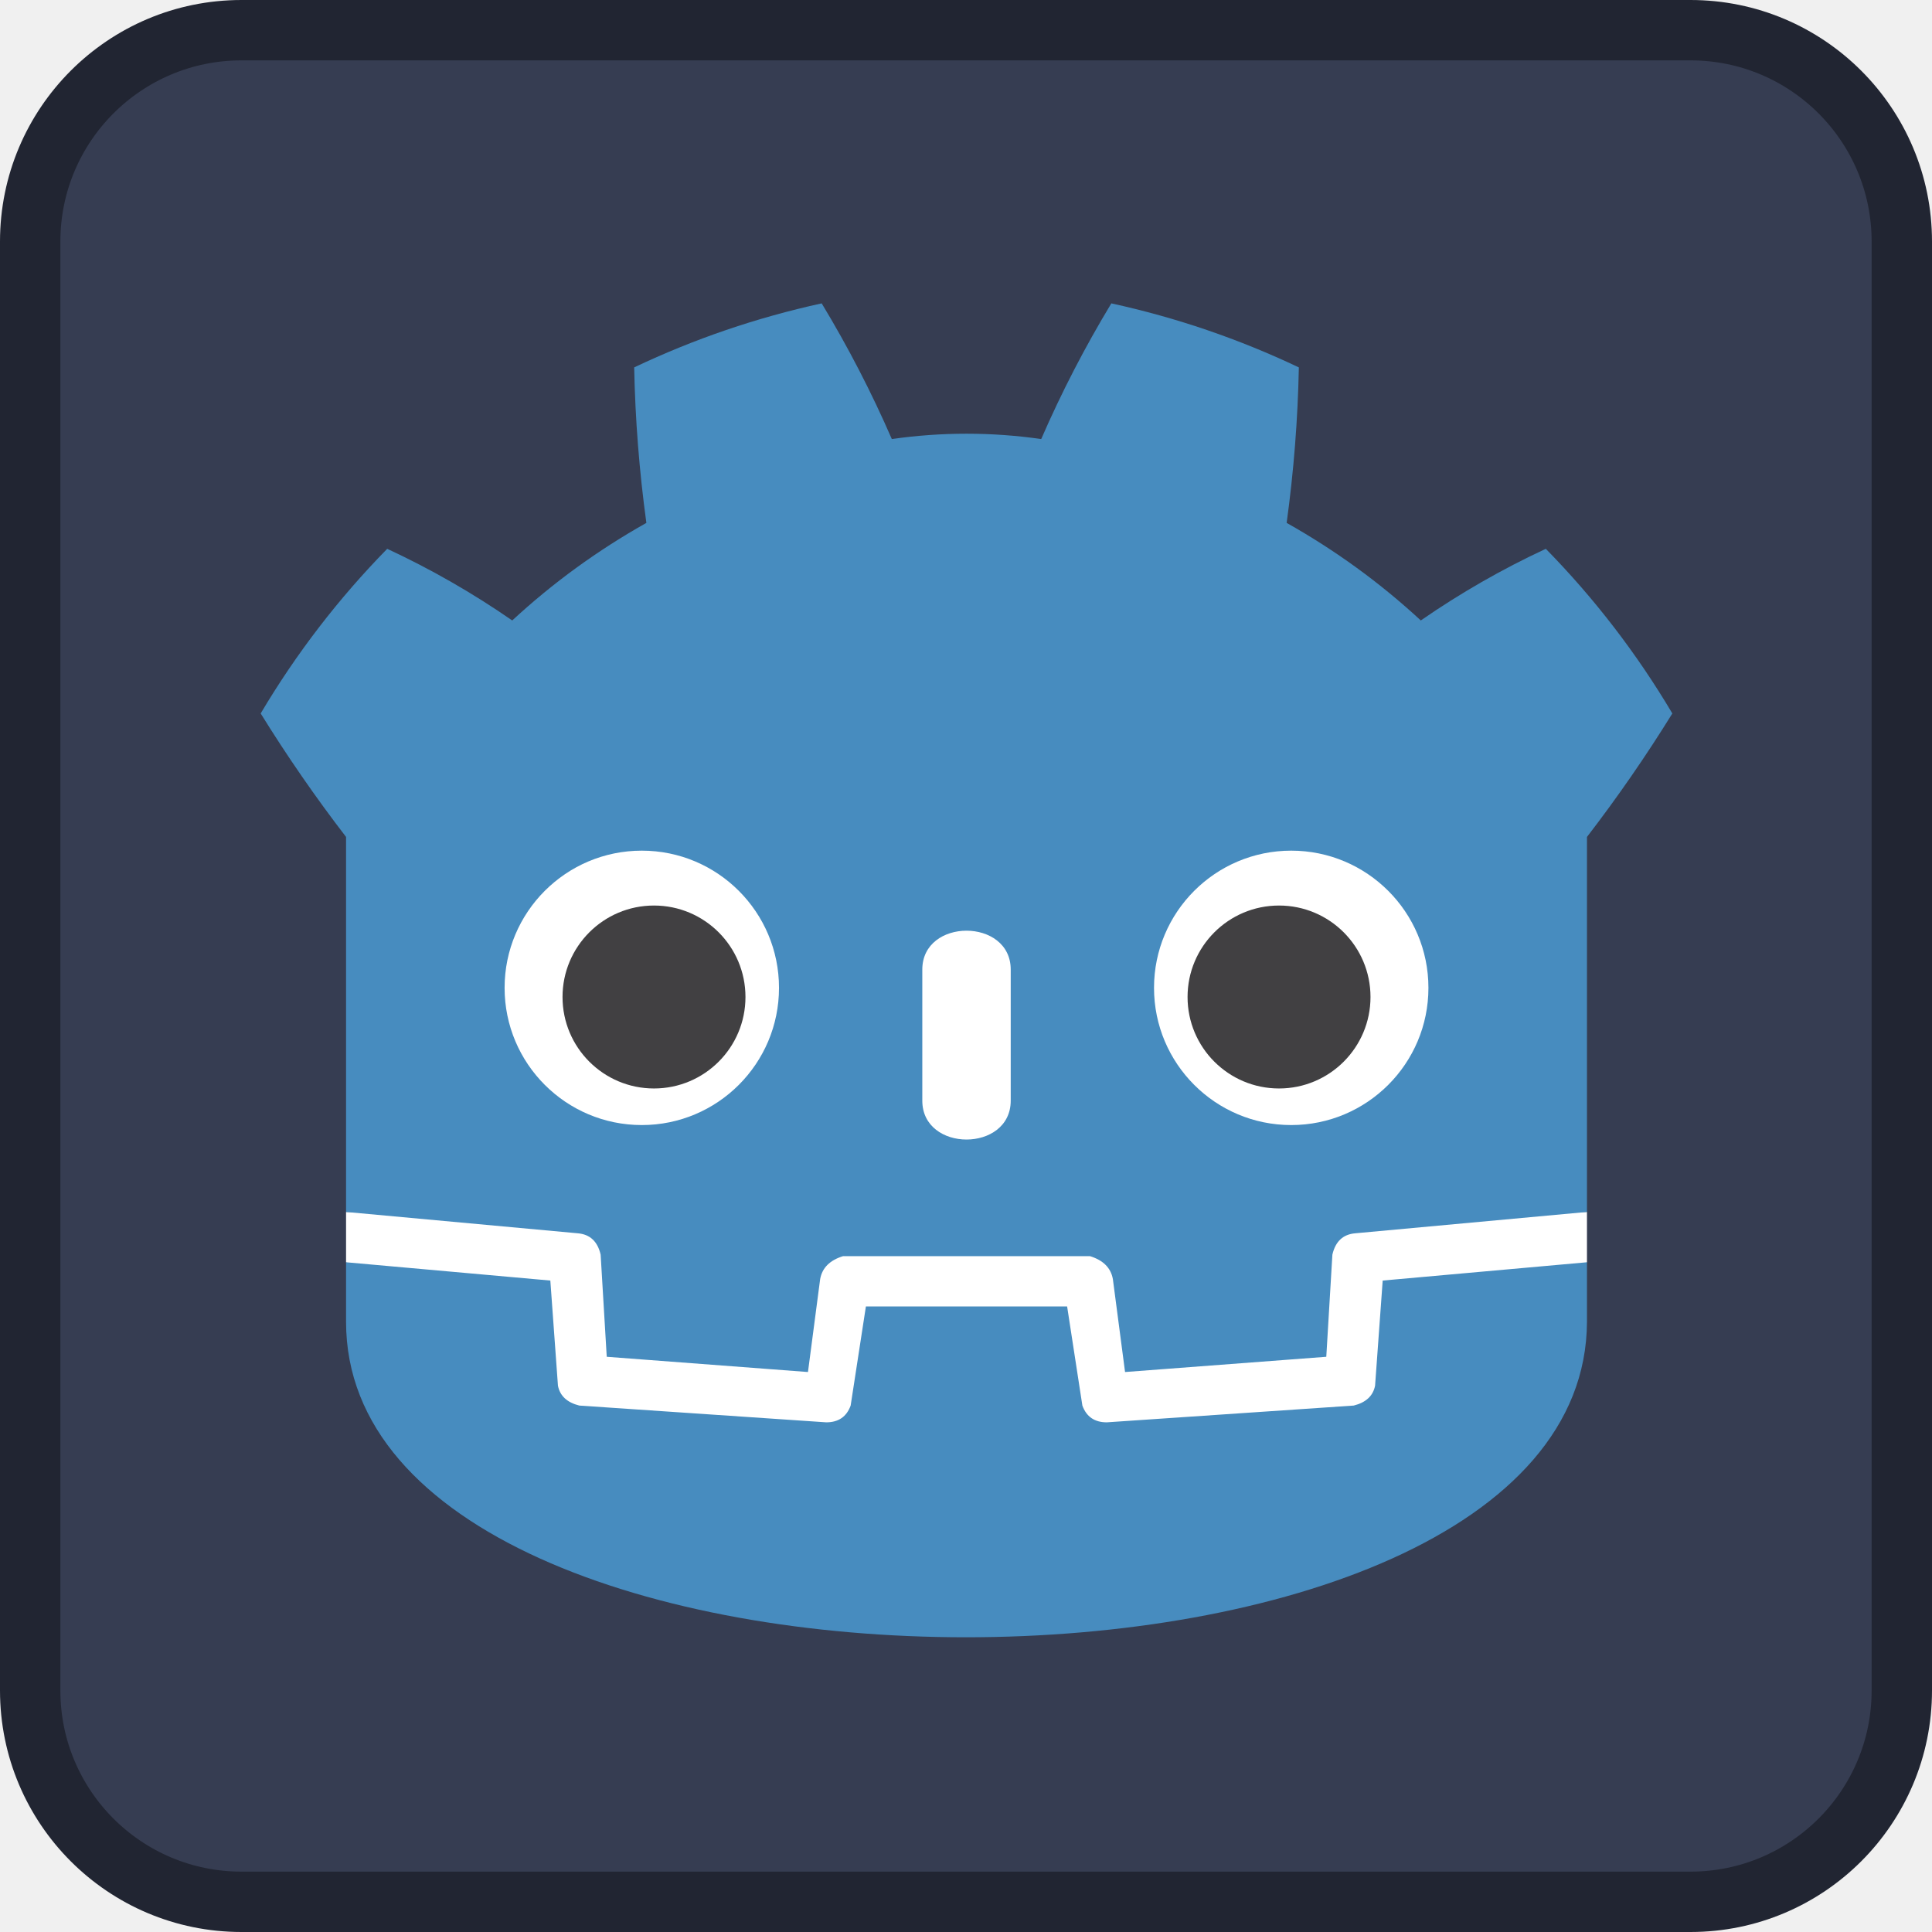
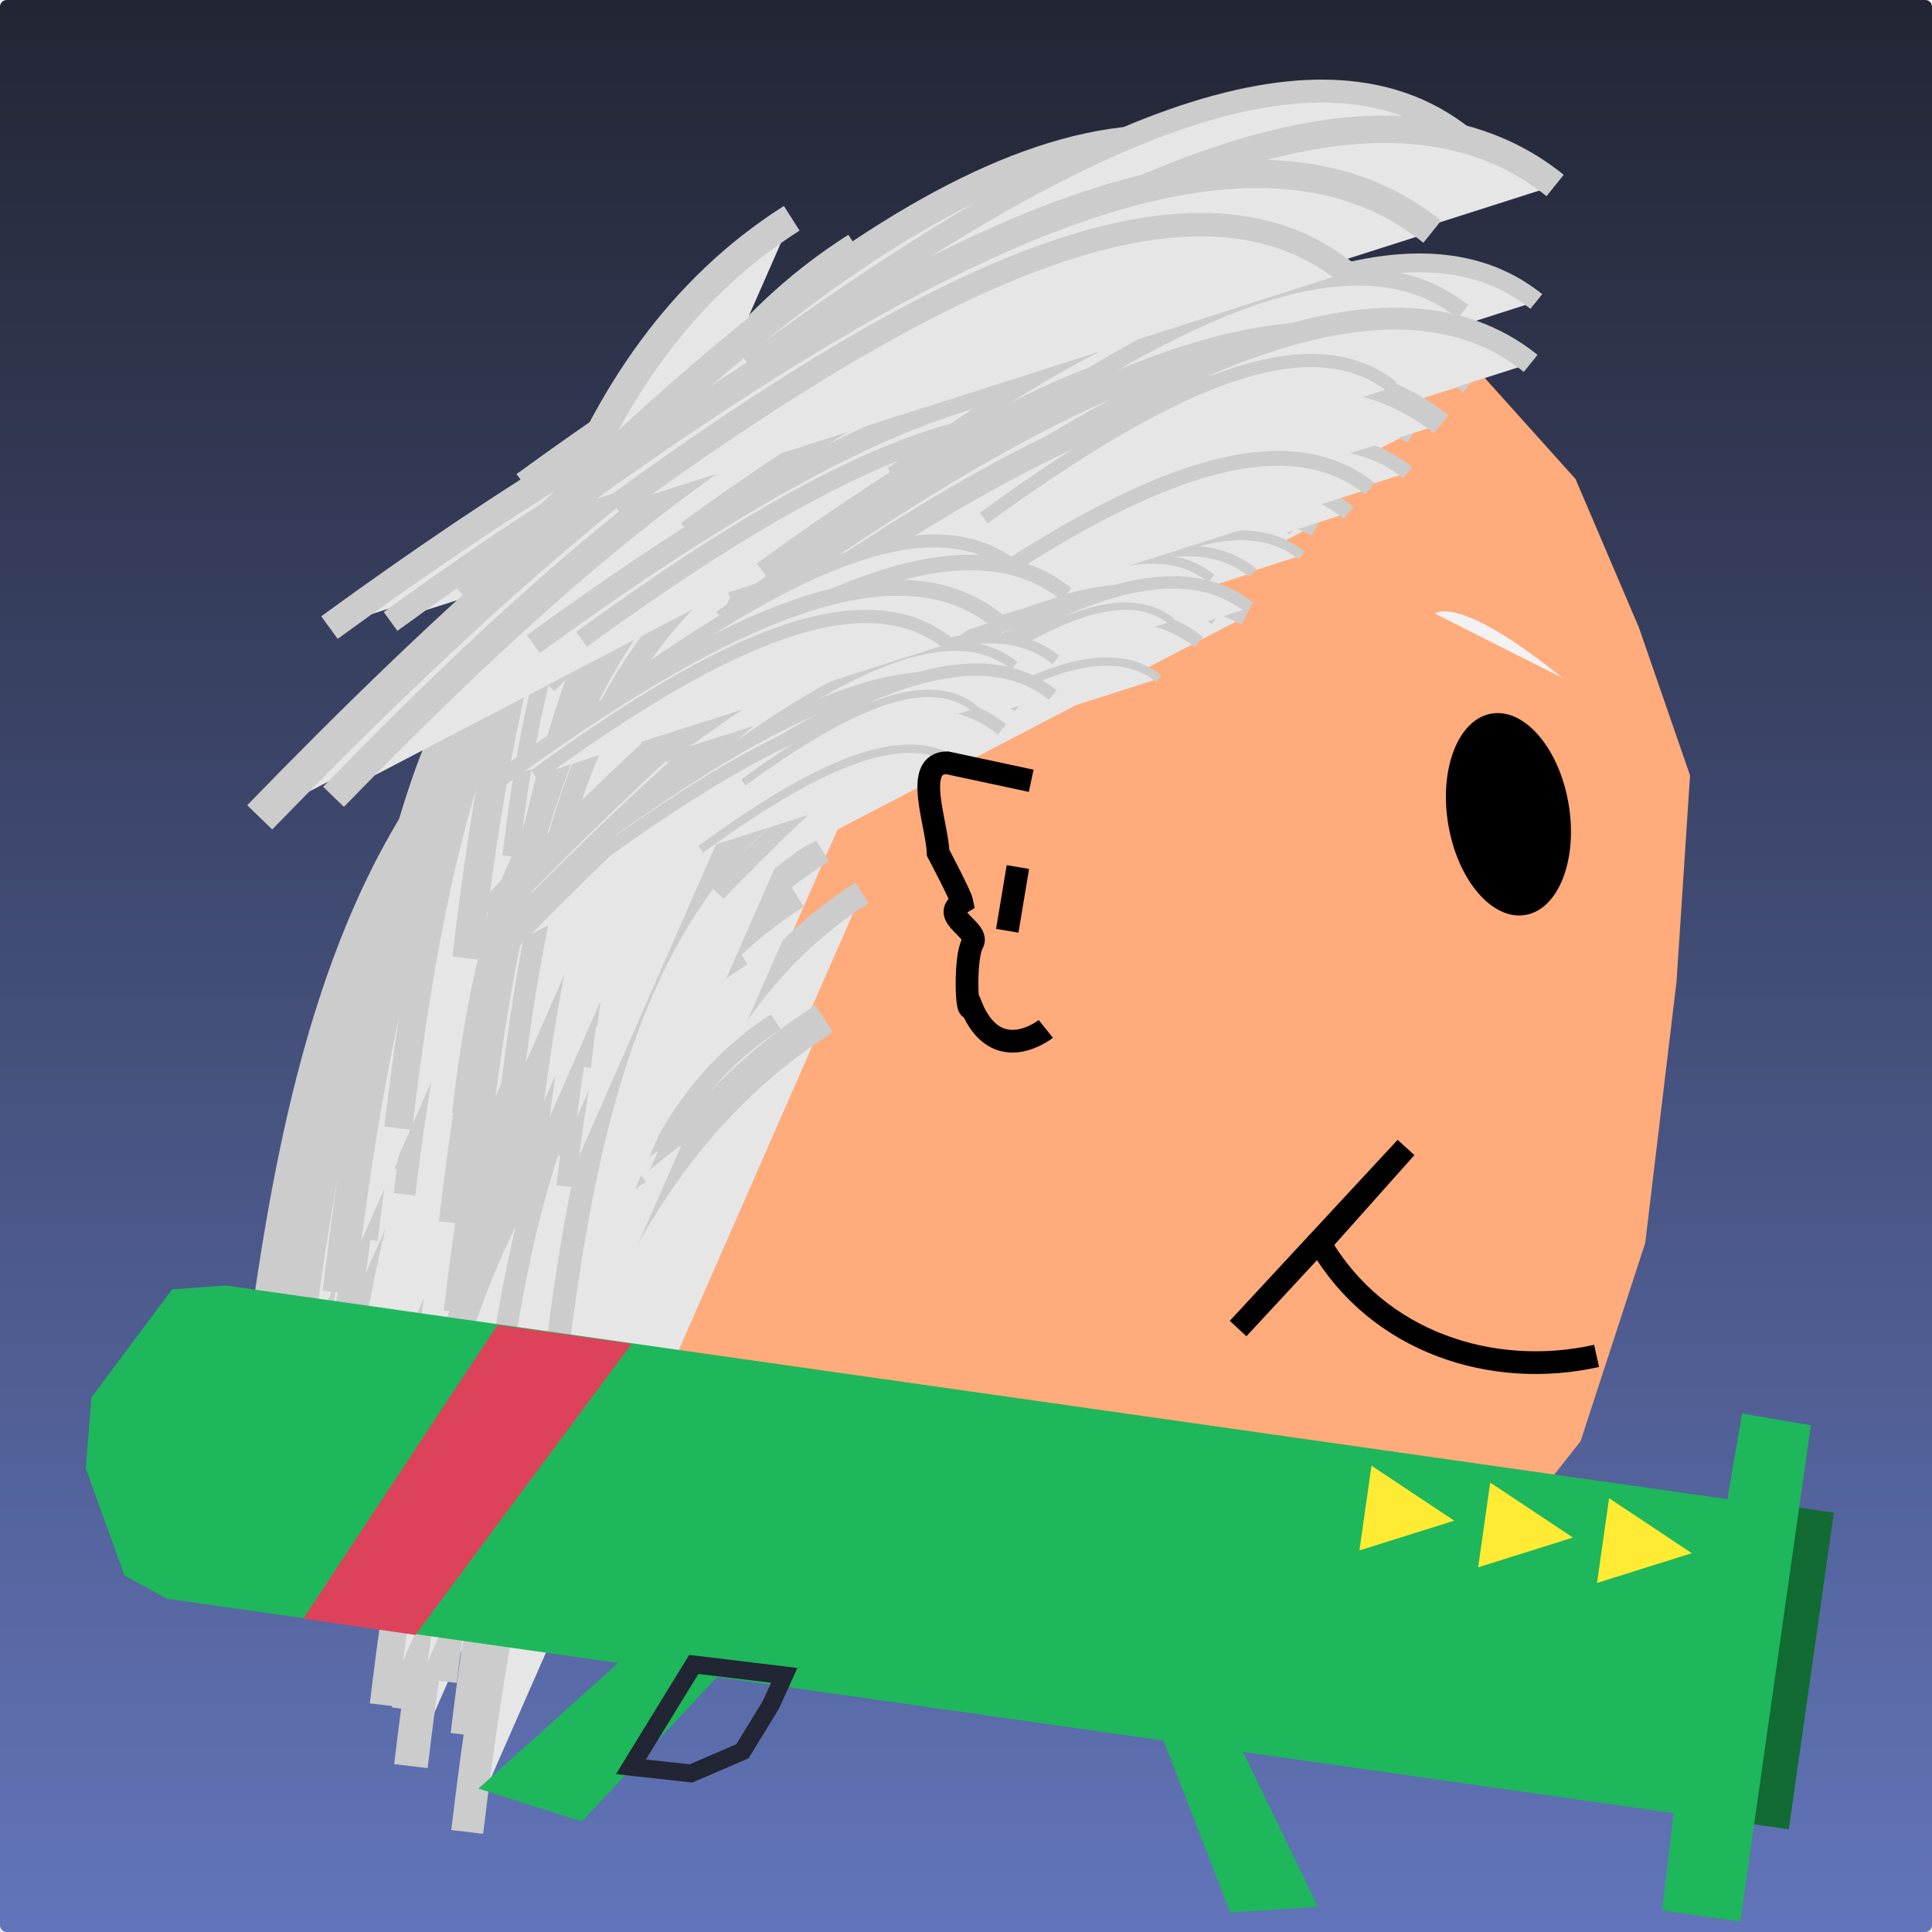
- <svg xmlns="http://www.w3.org/2000/svg" width="128" height="128">
-   <rect width="124" height="124" x="2" y="2" fill="#363d52" stroke="#212532" stroke-width="4" rx="14" />
-   <g fill="#fff" transform="translate(12.322 12.322)scale(.101)">
-     <path d="M105 673v33q407 354 814 0v-33z" />
-     <path fill="#478cbf" d="m105 673 152 14q12 1 15 14l4 67 132 10 8-61q2-11 15-15h162q13 4 15 15l8 61 132-10 4-67q3-13 15-14l152-14V427q30-39 56-81-35-59-83-108-43 20-82 47-40-37-88-64 7-51 8-102-59-28-123-42-26 43-46 89-49-7-98 0-20-46-46-89-64 14-123 42 1 51 8 102-48 27-88 64-39-27-82-47-48 49-83 108 26 42 56 81zm0 33v39c0 276 813 276 814 0v-39l-134 12-5 69q-2 10-14 13l-162 11q-12 0-16-11l-10-65H446l-10 65q-4 11-16 11l-162-11q-12-3-14-13l-5-69z" />
-     <path d="M483 600c0 34 58 34 58 0v-86c0-34-58-34-58 0z" />
-     <circle cx="725" cy="526" r="90" />
-     <circle cx="299" cy="526" r="90" />
-   </g>
-   <g fill="#414042" transform="translate(12.322 12.322)scale(.101)">
-     <circle cx="307" cy="532" r="60" />
-     <circle cx="717" cy="532" r="60" />
+ <svg xmlns="http://www.w3.org/2000/svg" xmlns:xlink="http://www.w3.org/1999/xlink" width="128" height="128" viewBox="0 0 33.867 33.867" version="1.1" id="svg1">
+   <defs id="defs1">
+     <linearGradient id="linearGradient2">
+       <stop style="stop-color:#222533;stop-opacity:1;" offset="0" id="stop2" />
+       <stop style="stop-color:#6275ba;stop-opacity:1;" offset="1" id="stop3" />
+     </linearGradient>
+     <linearGradient xlink:href="#linearGradient2" id="linearGradient3" x1="16.933" y1="1.1031221e-07" x2="16.933" y2="33.867" gradientUnits="userSpaceOnUse" />
+   </defs>
+   <g id="layer1">
+     <g id="g2" style="fill:url(#linearGradient3);fill-opacity:1">
+       <rect style="fill:url(#linearGradient3);stroke-width:0.1;fill-opacity:1" id="rect1" width="33.867" x="8.9009603e-07" y="8.9009603e-07" ry="0.118" height="33.867" />
+     </g>
+     <g id="g1" transform="matrix(3.156385,0,0,3.156385,-16.81091,-1.28074)">
+       <path style="opacity:1;fill:#ffab7b;fill-opacity:1;stroke:#ffcc00;stroke-width:0" d="m 8.884,9.428 c 0,0 -0.541,-1.641 -0.587,-2.3 C 8.25,6.47 8.189,5.565 8.189,5.565 L 8.498,4.393 8.639,3.539 9.205,2.681 9.964,2.025 10.742,1.78 11.585,1.607 12.597,1.852 13.457,2.377 14.076,3.066 14.428,3.891 14.712,4.712 14.637,5.856 14.463,7.309 14.104,8.41 13.546,9.118 13.181,9.563 12.57,10.009 11.902,9.467 10.986,9.213 9.978,9.159 8.955,9.623 Z" id="path7" />
+       <g id="g305" style="fill:#cccccc">
+         <g id="g165" transform="translate(0.6277637,-0.07847046)" style="fill:#cccccc">
+           <path style="opacity:1;fill:#e6e6e6;stroke:#cccccc;stroke-width:0.126" d="M 11.521,1.917 C 10.678,1.239 9.234,1.982 7.604,3.168" id="path13" />
+           <use id="use153" xlink:href="#path13" transform="matrix(0.5303283,0,0,0.5303283,4.248795,2.767929)" style="fill:#e6e6e6;stroke:#cccccc" />
+           <use id="use154" xlink:href="#path13" transform="matrix(0.766005,0,0,0.766005,2.06361,1.174587)" style="fill:#e6e6e6;stroke:#cccccc" />
+           <use id="use155" xlink:href="#path13" transform="matrix(1.196939,0,0,1.196939,-1.768935,-0.117684)" style="fill:#e6e6e6;stroke:#cccccc" />
+           <use id="use156" xlink:href="#path13" transform="matrix(0.820874,0,0,0.820874,2.460625,1.239295)" style="fill:#e6e6e6;stroke:#cccccc" />
+           <use id="use157" xlink:href="#path13" transform="matrix(0.7371038,0,0,0.7371038,3.023667,1.456098)" style="fill:#e6e6e6;stroke:#cccccc" />
+           <use id="use158" xlink:href="#path13" transform="matrix(0.5092739,0,0,0.5092739,5.060086,2.501302)" style="fill:#e6e6e6;stroke:#cccccc" />
+           <use id="use159" xlink:href="#path13" transform="matrix(1.230306,0,0,1.230306,-2.82731,0.07190568)" style="fill:#e6e6e6;stroke:#cccccc" />
+           <use id="use160" xlink:href="#path13" transform="matrix(1.046175,0,0,1.046175,-0.4949532,1.253961)" style="fill:#e6e6e6;stroke:#cccccc" />
+           <use id="use161" xlink:href="#path13" transform="matrix(1.023459,0,0,1.023459,-0.915038,0.6932412)" style="fill:#e6e6e6;stroke:#cccccc" />
+           <use id="use162" xlink:href="#path13" transform="matrix(0.9523292,0,0,0.9523292,0.9151998,1.326566)" style="fill:#e6e6e6;stroke:#cccccc" />
+           <use id="use163" xlink:href="#path13" transform="matrix(1.011425,0,0,1.011425,-0.2567665,1.546786)" style="fill:#e6e6e6;stroke:#cccccc" />
+           <use id="use164" xlink:href="#path13" transform="matrix(0.5724039,0,0,0.5724039,4.536074,2.186741)" style="fill:#e6e6e6;stroke:#cccccc" />
+           <use id="use165" xlink:href="#path13" transform="matrix(0.6457445,0,0,0.6457445,3.565989,2.60154)" style="fill:#e6e6e6;stroke:#cccccc" />
+         </g>
+         <path style="opacity:1;fill:#e6e6e6;stroke:#cccccc;stroke-width:0.126" d="M 9.141,5.16 C 8.178,5.772 7.9,7.008 7.74,8.351" id="path165" />
+         <use id="use166" xlink:href="#path165" transform="matrix(1.484994,0,0,1.484994,-3.885774,-2.187003)" style="fill:#e6e6e6;stroke:#cccccc" />
+         <use id="use167" xlink:href="#path165" transform="matrix(1.212261,0,0,1.212261,-1.478081,-0.0841744)" style="fill:#e6e6e6;stroke:#cccccc" />
+         <use id="use168" xlink:href="#path165" transform="matrix(0.8531718,0,0,0.8531718,1.546423,1.912904)" style="fill:#e6e6e6;stroke:#cccccc" />
+         <use id="use169" xlink:href="#path165" transform="matrix(0.600667,0,0,0.600667,3.364974,3.629572)" style="fill:#e6e6e6;stroke:#cccccc" />
+         <use id="use170" xlink:href="#path165" transform="matrix(1.287328,0,0,1.287328,-2.268766,-1.144837)" style="fill:#e6e6e6;stroke:#cccccc" />
+         <use id="use171" xlink:href="#path165" transform="matrix(1.14554,0,0,1.14554,-0.9897226,-0.5784519)" style="fill:#e6e6e6;stroke:#cccccc" />
+         <use id="use172" xlink:href="#path165" transform="matrix(0.6849228,0,0,0.6849228,2.545529,2.783644)" style="fill:#e6e6e6;stroke:#cccccc" />
+         <use id="use173" xlink:href="#path165" transform="matrix(1.369535,0,0,1.369535,-3.293104,-2.072917)" style="fill:#e6e6e6;stroke:#cccccc" />
+         <use id="use174" xlink:href="#path165" transform="matrix(0.7721357,0,0,0.7721357,1.979764,2.143766)" style="fill:#e6e6e6;stroke:#cccccc" />
+         <use id="use175" xlink:href="#path165" transform="matrix(1.222339,0,0,1.222339,-2.033814,-1.045662)" style="fill:#e6e6e6;stroke:#cccccc" />
+         <use id="use176" xlink:href="#path165" transform="matrix(0.6254086,0,0,0.6254086,2.922986,3.219664)" style="fill:#e6e6e6;stroke:#cccccc" />
+         <use id="use177" xlink:href="#path165" transform="matrix(0.7129124,0,0,0.7129124,2.716139,2.618576)" style="fill:#e6e6e6;stroke:#cccccc" />
+         <use id="use178" xlink:href="#path165" transform="matrix(0.9172214,0,0,0.9172214,0.6374367,1.178317)" style="fill:#e6e6e6;stroke:#cccccc" />
+         <use id="use179" xlink:href="#path165" transform="matrix(0.8112458,0,0,0.8112458,1.797445,2.142629)" style="fill:#e6e6e6;stroke:#cccccc" />
+         <use id="use180" xlink:href="#path165" transform="matrix(1.288357,0,0,1.288357,-2.146868,-1.358061)" style="fill:#e6e6e6;stroke:#cccccc" />
+         <use id="use181" xlink:href="#path165" transform="matrix(0.8672165,0,0,0.8672165,1.306484,1.299733)" style="fill:#e6e6e6;stroke:#cccccc" />
+         <use id="use182" xlink:href="#path165" transform="matrix(1.125843,0,0,1.125843,-0.9808408,-0.7522522)" style="fill:#e6e6e6;stroke:#cccccc" />
+         <use id="use183" xlink:href="#path165" transform="matrix(1.343616,0,0,1.343616,-2.948975,-2.616736)" style="fill:#e6e6e6;stroke:#cccccc" />
+         <use id="use184" xlink:href="#path165" transform="matrix(1.391253,0,0,1.391253,-3.249795,-2.857115)" style="fill:#e6e6e6;stroke:#cccccc" />
+         <use id="use185" xlink:href="#path165" transform="matrix(0.9993262,0,0,0.9993262,-0.1553972,-0.3288408)" style="fill:#e6e6e6;stroke:#cccccc" />
+         <use id="use186" xlink:href="#path165" transform="matrix(0.5955505,0,0,0.5955505,3.276009,2.48076)" style="fill:#e6e6e6;stroke:#cccccc" />
+         <use id="use187" xlink:href="#path165" transform="matrix(1.341874,0,0,1.341874,-3.270988,-2.896783)" style="fill:#e6e6e6;stroke:#cccccc" />
+         <use id="use188" xlink:href="#path165" transform="matrix(1.269526,0,0,1.269526,-2.603025,-2.319695)" style="fill:#e6e6e6;stroke:#cccccc" />
+         <use id="use189" xlink:href="#path165" transform="matrix(1.174562,0,0,1.174562,-1.787707,-1.288257)" style="fill:#e6e6e6;stroke:#cccccc" />
+         <use id="use190" xlink:href="#path165" transform="matrix(0.5224344,0,0,0.5224344,3.306025,3.167092)" style="fill:#e6e6e6;stroke:#cccccc" />
+         <use id="use191" xlink:href="#path165" transform="matrix(1.098644,0,0,1.098644,-1.481178,-0.3935449)" style="fill:#e6e6e6;stroke:#cccccc" />
+         <use id="use192" xlink:href="#path165" transform="matrix(0.6462411,0,0,0.6462411,2.774078,2.61737)" style="fill:#e6e6e6;stroke:#cccccc" />
+         <use id="use193" xlink:href="#path165" transform="matrix(0.9485664,0,0,0.9485664,0.1576278,0.5010853)" style="fill:#e6e6e6;stroke:#cccccc" />
+         <use id="use194" xlink:href="#path165" transform="matrix(0.5347216,0,0,0.5347216,3.492747,3.263138)" style="fill:#e6e6e6;stroke:#cccccc" />
+         <use id="use195" xlink:href="#path165" transform="matrix(1.358218,0,0,1.358218,-3.237447,-2.876348)" style="fill:#e6e6e6;stroke:#cccccc" />
+         <use id="use196" xlink:href="#path165" transform="matrix(0.9159779,0,0,0.9159779,-0.06584102,-0.01550377)" style="fill:#e6e6e6;stroke:#cccccc" />
+         <use id="use197" xlink:href="#path165" transform="matrix(1.147465,0,0,1.147465,-1.730585,-1.58899)" style="fill:#e6e6e6;stroke:#cccccc" />
+         <use id="use198" xlink:href="#path165" transform="matrix(1.081464,0,0,1.081464,-1.141628,-1.397354)" style="fill:#e6e6e6;stroke:#cccccc" />
+         <use id="use199" xlink:href="#path165" transform="matrix(1.301826,0,0,1.301826,-3.325676,-2.726208)" style="fill:#e6e6e6;stroke:#cccccc" />
+         <use id="use200" xlink:href="#path165" transform="matrix(1.311177,0,0,1.311177,-3.296089,-2.820186)" style="fill:#e6e6e6;stroke:#cccccc" />
+         <use id="use201" xlink:href="#path165" transform="matrix(0.9417798,0,0,0.9417798,-0.3816656,-0.2583674)" style="fill:#e6e6e6;stroke:#cccccc" />
+         <use id="use202" xlink:href="#path165" transform="matrix(0.9562825,0,0,0.9562825,-0.2266375,-0.04630236)" style="fill:#e6e6e6;stroke:#cccccc" />
+         <use id="use203" xlink:href="#path165" transform="matrix(0.9462548,0,0,0.9462548,-0.2012492,-0.09934176)" style="fill:#e6e6e6;stroke:#cccccc" />
+         <use id="use204" xlink:href="#path165" transform="matrix(0.5238128,0,0,0.5238128,3.496063,2.77008)" style="fill:#e6e6e6;stroke:#cccccc" />
+         <use id="use205" xlink:href="#path165" transform="matrix(0.6641541,0,0,0.6641541,2.42586,1.348891)" style="fill:#e6e6e6;stroke:#cccccc" />
+         <use id="use206" xlink:href="#path165" transform="matrix(1.402128,0,0,1.402128,-3.825157,-3.576299)" style="fill:#e6e6e6;stroke:#cccccc" />
+         <use id="use207" xlink:href="#path165" transform="matrix(1.131064,0,0,1.131064,-1.453057,-1.495595)" style="fill:#e6e6e6;stroke:#cccccc" />
+         <use id="use208" xlink:href="#path165" transform="matrix(0.5245685,0,0,0.5245685,3.299715,2.864549)" style="fill:#e6e6e6;stroke:#cccccc" />
+         <use id="use209" xlink:href="#path165" transform="matrix(1.132246,0,0,1.132246,-1.602895,-1.047234)" style="fill:#e6e6e6;stroke:#cccccc" />
+         <use id="use210" xlink:href="#path165" transform="matrix(1.457976,0,0,1.457976,-4.202319,-3.199612)" style="fill:#e6e6e6;stroke:#cccccc" />
+         <use id="use211" xlink:href="#path165" transform="matrix(1.031917,0,0,1.031917,-0.7201513,-0.9345688)" style="fill:#e6e6e6;stroke:#cccccc" />
+         <use id="use212" xlink:href="#path165" transform="matrix(0.7300367,0,0,0.7300367,1.896102,0.8032912)" style="fill:#e6e6e6;stroke:#cccccc" />
+         <use id="use213" xlink:href="#path165" transform="matrix(0.7633716,0,0,0.7633716,1.634436,0.08845142)" style="fill:#e6e6e6;stroke:#cccccc" />
+         <use id="use214" xlink:href="#path165" transform="matrix(0.6747392,0,0,0.6747392,2.579193,0.5068444)" style="fill:#e6e6e6;stroke:#cccccc" />
+         <use id="use215" xlink:href="#path165" transform="matrix(1.23847,0,0,1.23847,-2.217452,-3.364339)" style="fill:#e6e6e6;stroke:#cccccc" />
+         <use id="use216" xlink:href="#path165" transform="matrix(0.9860326,0,0,0.9860326,-0.3108518,-1.755785)" style="fill:#e6e6e6;stroke:#cccccc" />
+         <use id="use217" xlink:href="#path165" transform="matrix(1.266696,0,0,1.266696,-2.459971,-3.289538)" style="fill:#e6e6e6;stroke:#cccccc" />
+         <use id="use218" xlink:href="#path165" transform="matrix(1.486354,0,0,1.486354,-4.565642,-4.31177)" style="fill:#e6e6e6;stroke:#cccccc" />
+         <use id="use219" xlink:href="#path165" transform="matrix(0.9571007,0,0,0.9571007,0.1646382,-0.9539712)" style="fill:#e6e6e6;stroke:#cccccc" />
+         <use id="use220" xlink:href="#path165" transform="matrix(1.422389,0,0,1.422389,-3.802423,-4.293642)" style="fill:#e6e6e6;stroke:#cccccc" />
+         <use id="use221" xlink:href="#path165" transform="matrix(0.6790332,0,0,0.6790332,2.622826,0.9219699)" style="fill:#e6e6e6;stroke:#cccccc" />
+         <use id="use222" xlink:href="#path165" transform="matrix(0.7191765,0,0,0.7191765,2.438627,-5.7851545e-4)" style="fill:#e6e6e6;stroke:#cccccc" />
+         <use id="use223" xlink:href="#path165" transform="matrix(0.8606898,0,0,0.8606898,1.179017,-1.403374)" style="fill:#e6e6e6;stroke:#cccccc" />
+         <use id="use224" xlink:href="#path165" transform="matrix(0.7324771,0,0,0.7324771,2.50832,-0.5739509)" style="fill:#e6e6e6;stroke:#cccccc" />
+         <use id="use225" xlink:href="#path165" transform="matrix(1.010227,0,0,1.010227,0.219305,-2.469567)" style="fill:#e6e6e6;stroke:#cccccc" />
+         <use id="use226" xlink:href="#path165" transform="matrix(1.229961,0,0,1.229961,-1.982216,-3.599899)" style="fill:#e6e6e6;stroke:#cccccc" />
+         <use id="use227" xlink:href="#path165" transform="matrix(1.326951,0,0,1.326951,-2.424026,-3.88358)" style="fill:#e6e6e6;stroke:#cccccc" />
+         <use id="use228" xlink:href="#path165" transform="matrix(1.256959,0,0,1.256959,-1.859818,-2.803865)" style="fill:#e6e6e6;stroke:#cccccc" />
+         <use id="use229" xlink:href="#path165" transform="matrix(0.960044,0,0,0.960044,0.7505648,-0.7967267)" style="fill:#e6e6e6;stroke:#cccccc" />
+         <use id="use230" xlink:href="#path165" transform="matrix(0.9155225,0,0,0.9155225,1.515228,-0.1760145)" style="fill:#e6e6e6;stroke:#cccccc" />
+         <use id="use231" xlink:href="#path165" transform="matrix(1.008289,0,0,1.008289,0.5034398,-1.145261)" style="fill:#e6e6e6;stroke:#cccccc" />
+         <use id="use232" xlink:href="#path165" transform="matrix(0.5293005,0,0,0.5293005,4.646576,2.414034)" style="fill:#e6e6e6;stroke:#cccccc" />
+         <use id="use233" xlink:href="#path165" transform="matrix(0.5583674,0,0,0.5583674,4.297031,2.169951)" style="fill:#e6e6e6;stroke:#cccccc" />
+         <use id="use234" xlink:href="#path165" transform="matrix(1.410255,0,0,1.410255,-2.979061,-3.656471)" style="fill:#e6e6e6;stroke:#cccccc" />
+         <use id="use235" xlink:href="#path165" transform="matrix(1.337864,0,0,1.337864,-2.412444,-2.936224)" style="fill:#e6e6e6;stroke:#cccccc" />
+         <use id="use236" xlink:href="#path165" transform="matrix(0.5684329,0,0,0.5684329,4.126521,2.398193)" style="fill:#e6e6e6;stroke:#cccccc" />
+         <use id="use237" xlink:href="#path165" transform="matrix(1.369522,0,0,1.369522,-2.308209,-2.585303)" style="fill:#e6e6e6;stroke:#cccccc" />
+         <use id="use238" xlink:href="#path165" transform="matrix(1.239196,0,0,1.239196,-1.332125,-1.634198)" style="fill:#e6e6e6;stroke:#cccccc" />
+         <use id="use239" xlink:href="#path165" transform="matrix(1.372896,0,0,1.372896,-2.677282,-2.332636)" style="fill:#e6e6e6;stroke:#cccccc" />
+         <use id="use240" xlink:href="#path165" transform="matrix(1.086336,0,0,1.086336,0.1835824,-0.2413673)" style="fill:#e6e6e6;stroke:#cccccc" />
+         <use id="use241" xlink:href="#path165" transform="matrix(1.122455,0,0,1.122455,-0.3680655,-0.6645357)" style="fill:#e6e6e6;stroke:#cccccc" />
+         <use id="use242" xlink:href="#path165" transform="matrix(0.9639063,0,0,0.9639063,0.8168889,-0.06908595)" style="fill:#e6e6e6;stroke:#cccccc" />
+         <use id="use243" xlink:href="#path165" transform="matrix(0.8338891,0,0,0.8338891,1.962363,1.092089)" style="fill:#e6e6e6;stroke:#cccccc" />
+         <use id="use244" xlink:href="#path165" transform="matrix(1.13264,0,0,1.13264,-0.601581,-0.4638231)" style="fill:#e6e6e6;stroke:#cccccc" />
+         <use id="use245" xlink:href="#path165" transform="matrix(0.7867471,0,0,0.7867471,2.443712,2.020852)" style="fill:#e6e6e6;stroke:#cccccc" />
+         <use id="use246" xlink:href="#path165" transform="matrix(0.7877633,0,0,0.7877633,2.055663,2.565676)" style="fill:#e6e6e6;stroke:#cccccc" />
+         <use id="use247" xlink:href="#path165" transform="matrix(0.9584777,0,0,0.9584777,0.584085,1.825575)" style="fill:#e6e6e6;stroke:#cccccc" />
+         <use id="use248" xlink:href="#path165" transform="matrix(0.6350933,0,0,0.6350933,3.42485,3.797333)" style="fill:#e6e6e6;stroke:#cccccc" />
+         <use id="use249" xlink:href="#path165" transform="matrix(1.415481,0,0,1.415481,-3.035068,-1.241034)" style="fill:#e6e6e6;stroke:#cccccc" />
+         <use id="use250" xlink:href="#path165" transform="matrix(0.966216,0,0,0.966216,0.3240271,1.676079)" style="fill:#e6e6e6;stroke:#cccccc" />
+         <use id="use251" xlink:href="#path165" transform="matrix(0.6022326,0,0,0.6022326,3.50553,3.623153)" style="fill:#e6e6e6;stroke:#cccccc" />
+         <use id="use252" xlink:href="#path165" transform="matrix(0.6120303,0,0,0.6120303,3.296774,3.779355)" style="fill:#e6e6e6;stroke:#cccccc" />
+         <use id="use253" xlink:href="#path165" transform="matrix(0.8033098,0,0,0.8033098,1.513037,2.481351)" style="fill:#e6e6e6;stroke:#cccccc" />
+         <use id="use254" xlink:href="#path165" transform="matrix(1.318555,0,0,1.318555,-2.620362,-1.112937)" style="fill:#e6e6e6;stroke:#cccccc" />
+         <use id="use255" xlink:href="#path165" transform="matrix(1.223091,0,0,1.223091,-2.010202,-0.3391073)" style="fill:#e6e6e6;stroke:#cccccc" />
+         <use id="use256" xlink:href="#path165" transform="matrix(0.6028948,0,0,0.6028948,3.290138,3.886868)" style="fill:#e6e6e6;stroke:#cccccc" />
+         <use id="use257" xlink:href="#path165" transform="matrix(0.9534048,0,0,0.9534048,0.6711345,0.4477569)" style="fill:#e6e6e6;stroke:#cccccc" />
+         <use id="use258" xlink:href="#path165" transform="matrix(1.026505,0,0,1.026505,0.4632698,-0.5660649)" style="fill:#e6e6e6;stroke:#cccccc" />
+         <use id="use259" xlink:href="#path165" transform="matrix(0.8261398,0,0,0.8261398,2.074116,0.09567338)" style="fill:#e6e6e6;stroke:#cccccc" />
+         <use id="use260" xlink:href="#path165" transform="matrix(1.054771,0,0,1.054771,0.2723614,-1.98401)" style="fill:#e6e6e6;stroke:#cccccc" />
+         <use id="use261" xlink:href="#path165" transform="matrix(1.111004,0,0,1.111004,-0.06124083,-2.950152)" style="fill:#e6e6e6;stroke:#cccccc" />
+         <use id="use262" xlink:href="#path165" transform="matrix(1.46748,0,0,1.46748,-3.167526,-5.579631)" style="fill:#e6e6e6;stroke:#cccccc" />
+         <use id="use263" xlink:href="#path165" transform="matrix(1.122939,0,0,1.122939,-0.5004023,-3.288428)" style="fill:#e6e6e6;stroke:#cccccc" />
+         <use id="use264" xlink:href="#path165" transform="matrix(0.8335173,0,0,0.8335173,2.139697,-0.8588413)" style="fill:#e6e6e6;stroke:#cccccc" />
+         <use id="use265" xlink:href="#path165" transform="matrix(1.176124,0,0,1.176124,-0.8284973,-2.97575)" style="fill:#e6e6e6;stroke:#cccccc" />
+         <use id="use266" xlink:href="#path165" transform="matrix(0.8055263,0,0,0.8055263,2.127605,-0.5780181)" style="fill:#e6e6e6;stroke:#cccccc" />
+         <use id="use267" xlink:href="#path165" transform="matrix(0.9870232,0,0,0.9870232,0.6214511,-1.524797)" style="fill:#e6e6e6;stroke:#cccccc" />
+         <use id="use268" xlink:href="#path165" transform="matrix(1.058812,0,0,1.058812,-0.2808945,-2.185397)" style="fill:#e6e6e6;stroke:#cccccc" />
+         <use id="use269" xlink:href="#path165" transform="matrix(1.137173,0,0,1.137173,-0.6851544,-3.343567)" style="fill:#e6e6e6;stroke:#cccccc" />
+         <use id="use270" xlink:href="#path165" transform="matrix(1.397207,0,0,1.397207,-2.687096,-5.425733)" style="fill:#e6e6e6;stroke:#cccccc" />
+         <use id="use271" xlink:href="#path165" transform="matrix(0.9126836,0,0,0.9126836,1.25318,-2.551868)" style="fill:#e6e6e6;stroke:#cccccc" />
+         <use id="use272" xlink:href="#path165" transform="matrix(1.287896,0,0,1.287896,-2.049637,-5.027522)" style="fill:#e6e6e6;stroke:#cccccc" />
+         <use id="use273" xlink:href="#path165" transform="matrix(0.7350373,0,0,0.7350373,2.473392,-0.9762211)" style="fill:#e6e6e6;stroke:#cccccc" />
+         <use id="use274" xlink:href="#path165" transform="matrix(1.291112,0,0,1.291112,-1.91944,-4.286638)" style="fill:#e6e6e6;stroke:#cccccc" />
+         <use id="use275" xlink:href="#path165" transform="matrix(0.9391491,0,0,0.9391491,0.8366727,-1.616822)" style="fill:#e6e6e6;stroke:#cccccc" />
+         <use id="use276" xlink:href="#path165" transform="matrix(0.5289979,0,0,0.5289979,4.282103,1.409342)" style="fill:#e6e6e6;stroke:#cccccc" />
+         <use id="use277" xlink:href="#path165" transform="matrix(1.106792,0,0,1.106792,-0.5866587,-2.522512)" style="fill:#e6e6e6;stroke:#cccccc" />
+         <use id="use278" xlink:href="#path165" transform="matrix(0.8186047,0,0,0.8186047,1.961667,-0.6643904)" style="fill:#e6e6e6;stroke:#cccccc" />
+         <use id="use279" xlink:href="#path165" transform="matrix(0.9559918,0,0,0.9559918,0.7620131,-1.48429)" style="fill:#e6e6e6;stroke:#cccccc" />
+         <use id="use301" xlink:href="#g165" transform="matrix(1.228995,-0.2133307,0.2133307,1.228995,-2.856014,1.689563)" style="fill:#e6e6e6;stroke:#cccccc" />
+         <use id="use302" xlink:href="#g165" transform="matrix(0.7889678,0,0,0.7889678,2.642584,0.9130032)" style="fill:#e6e6e6;stroke:#cccccc" />
+         <use id="use303" xlink:href="#g165" transform="matrix(0.6688812,0,0,0.6688812,4.773393,0.9745605)" style="fill:#e6e6e6;stroke:#cccccc" />
+         <use id="use305" xlink:href="#g165" transform="matrix(0.573154,0,0,0.573154,5.093572,2.019312)" style="fill:#e6e6e6;stroke:#cccccc" />
+         <use id="use304" xlink:href="#g165" transform="matrix(1.012817,0,0,1.012817,1.151755,-0.6892515)" style="fill:#e6e6e6;stroke:#cccccc" />
+         <use id="use321" xlink:href="#g165" transform="matrix(0.573154,0,0,0.573154,3.999822,2.503687)" style="fill:#e6e6e6;stroke:#cccccc" />
+       </g>
+       <path style="opacity:1;fill:none;stroke:#000000;stroke-width:0.126" d="M 14.193,7.936 C 13.614,8.065 12.977,7.861 12.658,7.313 l 0.476,-0.534 -0.932,1.005" id="path305" />
+       <ellipse style="fill:#000000;fill-opacity:1;stroke:none;stroke-width:0" id="path8" cx="12.701" cy="7.124" rx="0.339" ry="0.567" transform="rotate(-9.508418)" />
+       <path style="fill:#f2f2f2;fill-opacity:1;stroke:none;stroke-width:0" d="M 14.004,4.171 C 13.414,3.695 13.296,3.814 13.296,3.814" id="path10" />
+       <path style="fill:none;fill-opacity:1;stroke:#000000;stroke-width:0.126" d="m 11.053,4.742 -0.467,-0.1 c -0.192,2.304e-4 -0.055,0.34 -0.05,0.5 0,0 0.126,0.238 0.133,0.275 -0.129,0.078 0.102,0.154 0.058,0.228 -0.044,0.074 -0.035,0.415 -0.007,0.35 0.142,0.343 0.414,0.125 0.414,0.125" id="path11-0" />
+       <path style="fill:none;fill-opacity:1;stroke:#000000;stroke-width:0.126" d="m 10.979,5.221 -0.059,0.354" id="path12-9" />
+     </g>
+     <g id="g4" transform="matrix(2.075035,0.2952255,-0.2952255,2.075035,-99.11469,11.93662)">
+       <path style="fill:#116b32;fill-opacity:1;stroke:#ff0000;stroke-width:0;stroke-dasharray:none" d="m 62.634,-1.935 h 0.348 v 2.675 h -0.336 z" id="path20" />
+       <path style="fill:#1eb75b;fill-opacity:1;stroke:none;stroke-width:0.562" d="M 62.085,-1.921 H 49.398 l -0.438,0.095 -0.541,0.989 0.036,0.595 0.448,0.842 0.381,0.142 h 12.726 l 0.019,0.819 h 0.66 v -4.192 l -0.584,-0.016 z" id="path1" />
+       <path id="rect14" style="fill:#dc435b;stroke:#ff0000;stroke-width:0" d="m 51.696,-1.915 1.133,-0.002 -1.448,2.666 -0.948,-0.003 z" />
+       <path style="fill:#ffeb33;fill-opacity:1;stroke:#ff0000;stroke-width:0;stroke-dasharray:none" id="path17" d="m 3.83,-0.346 1.206,2.088 -2.411,-1e-7 z" transform="matrix(0,0.296952,-0.3589879,0,61.72934,-2.569012)" />
+       <path style="fill:#ffeb33;fill-opacity:1;stroke:#ff0000;stroke-width:0;stroke-dasharray:none" id="path18" d="m 3.83,-0.346 1.206,2.088 -2.411,-1e-7 z" transform="matrix(0,0.296952,-0.3589879,0,60.72654,-2.558445)" />
+       <path style="fill:#ffeb33;fill-opacity:1;stroke:#ff0000;stroke-width:0;stroke-dasharray:none" id="path19" d="m 3.83,-0.346 1.206,2.088 -2.411,-1e-7 z" transform="matrix(0,0.296952,-0.3589879,0,59.72374,-2.558445)" />
+       <path style="fill:#1eb75b;fill-opacity:1;stroke:none;stroke-width:0.464" d="m 53.113,0.719 -1.029,1.228 0.895,0.15 0.962,-1.373 z" id="path4" />
+       <path style="fill:none;fill-opacity:1;stroke:#222533;stroke-width:0.149;stroke-dasharray:none;stroke-opacity:1" d="m 53.321,1.587 0.505,-0.016 0.4,-0.244 0.181,-0.418 0.076,-0.26 -0.762,0.016 z" id="path5" />
+       <path style="fill:#1eb75b;fill-opacity:1;stroke:none;stroke-width:0.415" d="M 58.349,0.708 59.174,1.936 58.456,2.087 57.684,0.713 Z" id="path7-3" />
+     </g>
  </g>
</svg>
